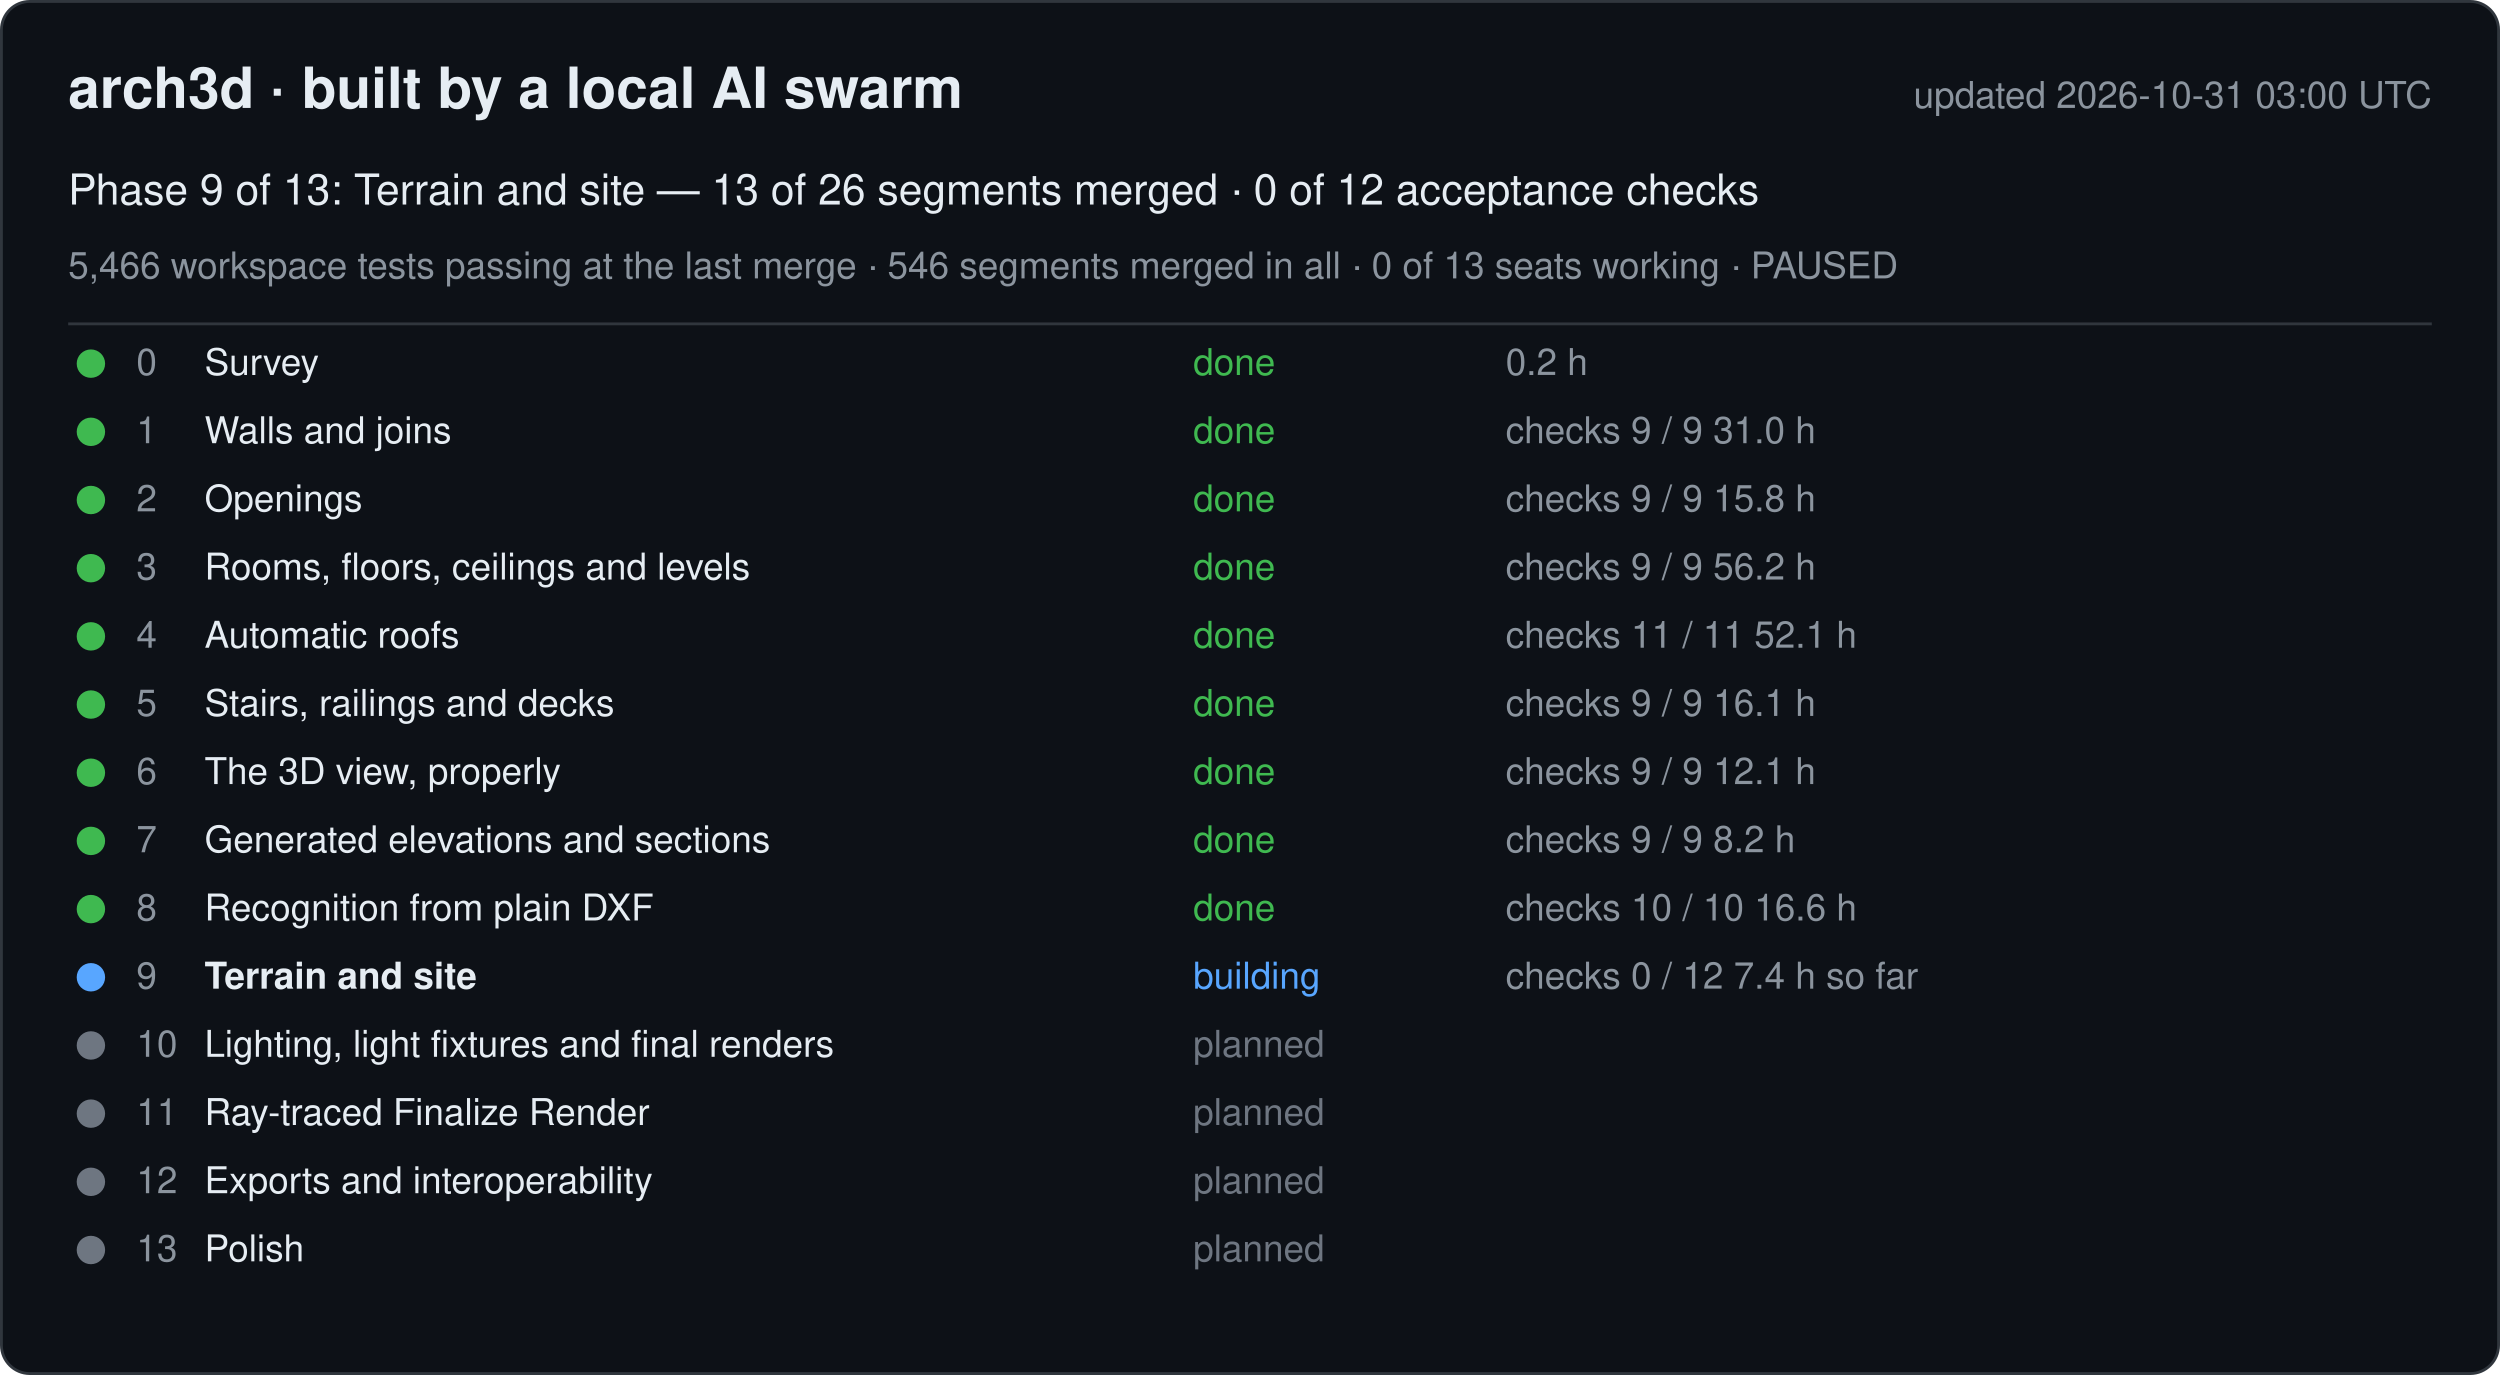
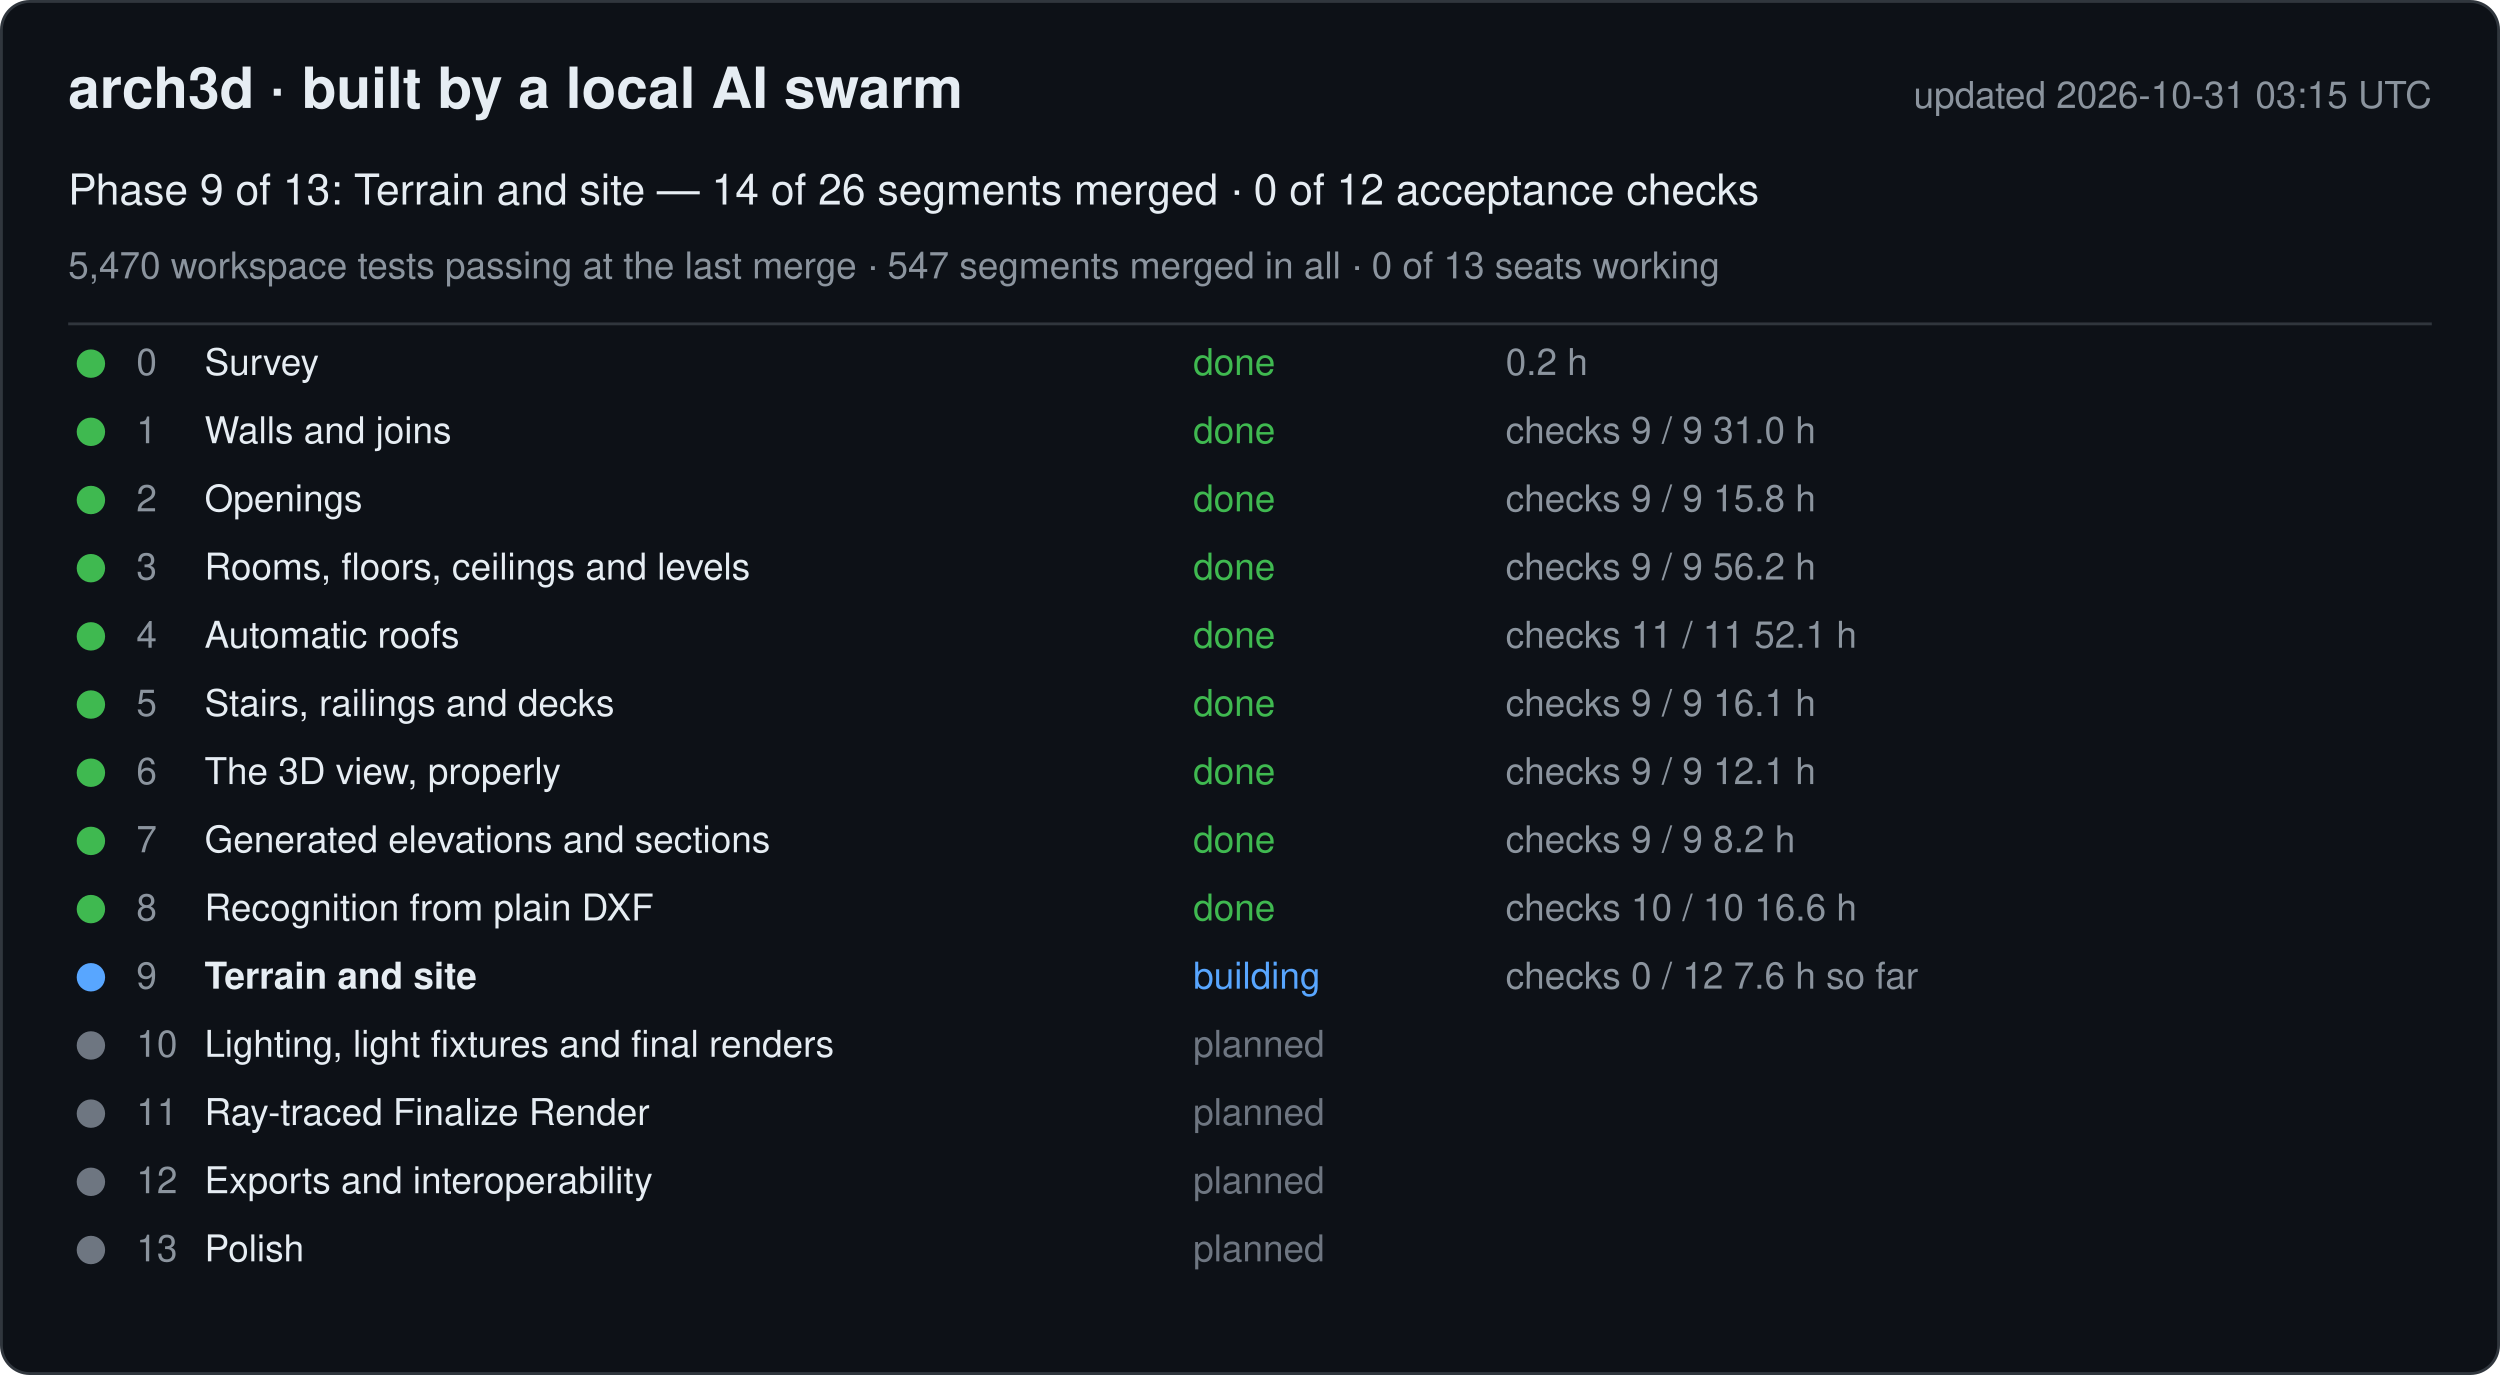
<svg xmlns="http://www.w3.org/2000/svg" width="880" height="484" viewBox="0 0 880 484" font-family="-apple-system, Segoe UI, Helvetica, Arial, sans-serif">
  <rect x="0.5" y="0.5" width="879" height="483" rx="10" fill="#0d1117" stroke="#30363d" />
  <text x="24" y="38" font-size="20" font-weight="600" fill="#e6edf3">arch3d · built by a local AI swarm</text>
-   <text x="856" y="38" font-size="13" fill="#8b949e" text-anchor="end">updated 2026-10-31 03:00 UTC</text>
-   <text x="24" y="72" font-size="15" fill="#e6edf3">Phase 9 of 13: Terrain and site — 13 of 26 segments merged · 0 of 12 acceptance checks</text>
-   <text x="24" y="98" font-size="13" fill="#8b949e">5,466 workspace tests passing at the last merge · 546 segments merged in all · 0 of 13 seats working · PAUSED</text>
+   <text x="856" y="38" font-size="13" fill="#8b949e" text-anchor="end">updated 2026-10-31 03:15 UTC</text>
+   <text x="24" y="72" font-size="15" fill="#e6edf3">Phase 9 of 13: Terrain and site — 14 of 26 segments merged · 0 of 12 acceptance checks</text>
+   <text x="24" y="98" font-size="13" fill="#8b949e">5,470 workspace tests passing at the last merge · 547 segments merged in all · 0 of 13 seats working</text>
  <line x1="24" y1="114" x2="856" y2="114" stroke="#30363d" />
  <g data-phase="0">
    <circle cx="32" cy="128" r="5" fill="#3fb950" />
    <text x="48" y="132" font-size="13" fill="#8b949e">0</text>
    <text x="72" y="132" font-size="13" fill="#e6edf3">Survey</text>
    <text x="420" y="132" font-size="13" fill="#3fb950">done</text>
    <text x="530" y="132" font-size="13" fill="#8b949e">0.2 h</text>
  </g>
  <g data-phase="1">
    <circle cx="32" cy="152" r="5" fill="#3fb950" />
    <text x="48" y="156" font-size="13" fill="#8b949e">1</text>
    <text x="72" y="156" font-size="13" fill="#e6edf3">Walls and joins</text>
    <text x="420" y="156" font-size="13" fill="#3fb950">done</text>
    <text x="530" y="156" font-size="13" fill="#8b949e">checks 9 / 9   31.0 h</text>
  </g>
  <g data-phase="2">
    <circle cx="32" cy="176" r="5" fill="#3fb950" />
    <text x="48" y="180" font-size="13" fill="#8b949e">2</text>
    <text x="72" y="180" font-size="13" fill="#e6edf3">Openings</text>
    <text x="420" y="180" font-size="13" fill="#3fb950">done</text>
    <text x="530" y="180" font-size="13" fill="#8b949e">checks 9 / 9   15.8 h</text>
  </g>
  <g data-phase="3">
    <circle cx="32" cy="200" r="5" fill="#3fb950" />
    <text x="48" y="204" font-size="13" fill="#8b949e">3</text>
    <text x="72" y="204" font-size="13" fill="#e6edf3">Rooms, floors, ceilings and levels</text>
    <text x="420" y="204" font-size="13" fill="#3fb950">done</text>
    <text x="530" y="204" font-size="13" fill="#8b949e">checks 9 / 9   56.2 h</text>
  </g>
  <g data-phase="4">
    <circle cx="32" cy="224" r="5" fill="#3fb950" />
    <text x="48" y="228" font-size="13" fill="#8b949e">4</text>
    <text x="72" y="228" font-size="13" fill="#e6edf3">Automatic roofs</text>
    <text x="420" y="228" font-size="13" fill="#3fb950">done</text>
    <text x="530" y="228" font-size="13" fill="#8b949e">checks 11 / 11   52.1 h</text>
  </g>
  <g data-phase="5">
    <circle cx="32" cy="248" r="5" fill="#3fb950" />
    <text x="48" y="252" font-size="13" fill="#8b949e">5</text>
    <text x="72" y="252" font-size="13" fill="#e6edf3">Stairs, railings and decks</text>
    <text x="420" y="252" font-size="13" fill="#3fb950">done</text>
    <text x="530" y="252" font-size="13" fill="#8b949e">checks 9 / 9   16.1 h</text>
  </g>
  <g data-phase="6">
    <circle cx="32" cy="272" r="5" fill="#3fb950" />
    <text x="48" y="276" font-size="13" fill="#8b949e">6</text>
    <text x="72" y="276" font-size="13" fill="#e6edf3">The 3D view, properly</text>
    <text x="420" y="276" font-size="13" fill="#3fb950">done</text>
    <text x="530" y="276" font-size="13" fill="#8b949e">checks 9 / 9   12.1 h</text>
  </g>
  <g data-phase="7">
    <circle cx="32" cy="296" r="5" fill="#3fb950" />
    <text x="48" y="300" font-size="13" fill="#8b949e">7</text>
    <text x="72" y="300" font-size="13" fill="#e6edf3">Generated elevations and sections</text>
    <text x="420" y="300" font-size="13" fill="#3fb950">done</text>
    <text x="530" y="300" font-size="13" fill="#8b949e">checks 9 / 9   8.2 h</text>
  </g>
  <g data-phase="8">
    <circle cx="32" cy="320" r="5" fill="#3fb950" />
    <text x="48" y="324" font-size="13" fill="#8b949e">8</text>
    <text x="72" y="324" font-size="13" fill="#e6edf3">Recognition from plain DXF</text>
    <text x="420" y="324" font-size="13" fill="#3fb950">done</text>
    <text x="530" y="324" font-size="13" fill="#8b949e">checks 10 / 10   16.6 h</text>
  </g>
  <g data-phase="9">
    <circle cx="32" cy="344" r="5" fill="#58a6ff" />
    <text x="48" y="348" font-size="13" fill="#8b949e">9</text>
    <text x="72" y="348" font-size="13" fill="#e6edf3" font-weight="600">Terrain and site</text>
    <text x="420" y="348" font-size="13" fill="#58a6ff">building</text>
-     <text x="530" y="348" font-size="13" fill="#8b949e">checks 0 / 12   7.4 h so far</text>
+     <text x="530" y="348" font-size="13" fill="#8b949e">checks 0 / 12   7.6 h so far</text>
  </g>
  <g data-phase="10">
    <circle cx="32" cy="368" r="5" fill="#6e7681" />
    <text x="48" y="372" font-size="13" fill="#8b949e">10</text>
    <text x="72" y="372" font-size="13" fill="#e6edf3">Lighting, light fixtures and final renders</text>
    <text x="420" y="372" font-size="13" fill="#6e7681">planned</text>
    <text x="530" y="372" font-size="13" fill="#8b949e" />
  </g>
  <g data-phase="11">
    <circle cx="32" cy="392" r="5" fill="#6e7681" />
    <text x="48" y="396" font-size="13" fill="#8b949e">11</text>
    <text x="72" y="396" font-size="13" fill="#e6edf3">Ray-traced Finalize Render</text>
    <text x="420" y="396" font-size="13" fill="#6e7681">planned</text>
    <text x="530" y="396" font-size="13" fill="#8b949e" />
  </g>
  <g data-phase="12">
    <circle cx="32" cy="416" r="5" fill="#6e7681" />
    <text x="48" y="420" font-size="13" fill="#8b949e">12</text>
    <text x="72" y="420" font-size="13" fill="#e6edf3">Exports and interoperability</text>
    <text x="420" y="420" font-size="13" fill="#6e7681">planned</text>
    <text x="530" y="420" font-size="13" fill="#8b949e" />
  </g>
  <g data-phase="13">
    <circle cx="32" cy="440" r="5" fill="#6e7681" />
    <text x="48" y="444" font-size="13" fill="#8b949e">13</text>
    <text x="72" y="444" font-size="13" fill="#e6edf3">Polish</text>
    <text x="420" y="444" font-size="13" fill="#6e7681">planned</text>
    <text x="530" y="444" font-size="13" fill="#8b949e" />
  </g>
</svg>
